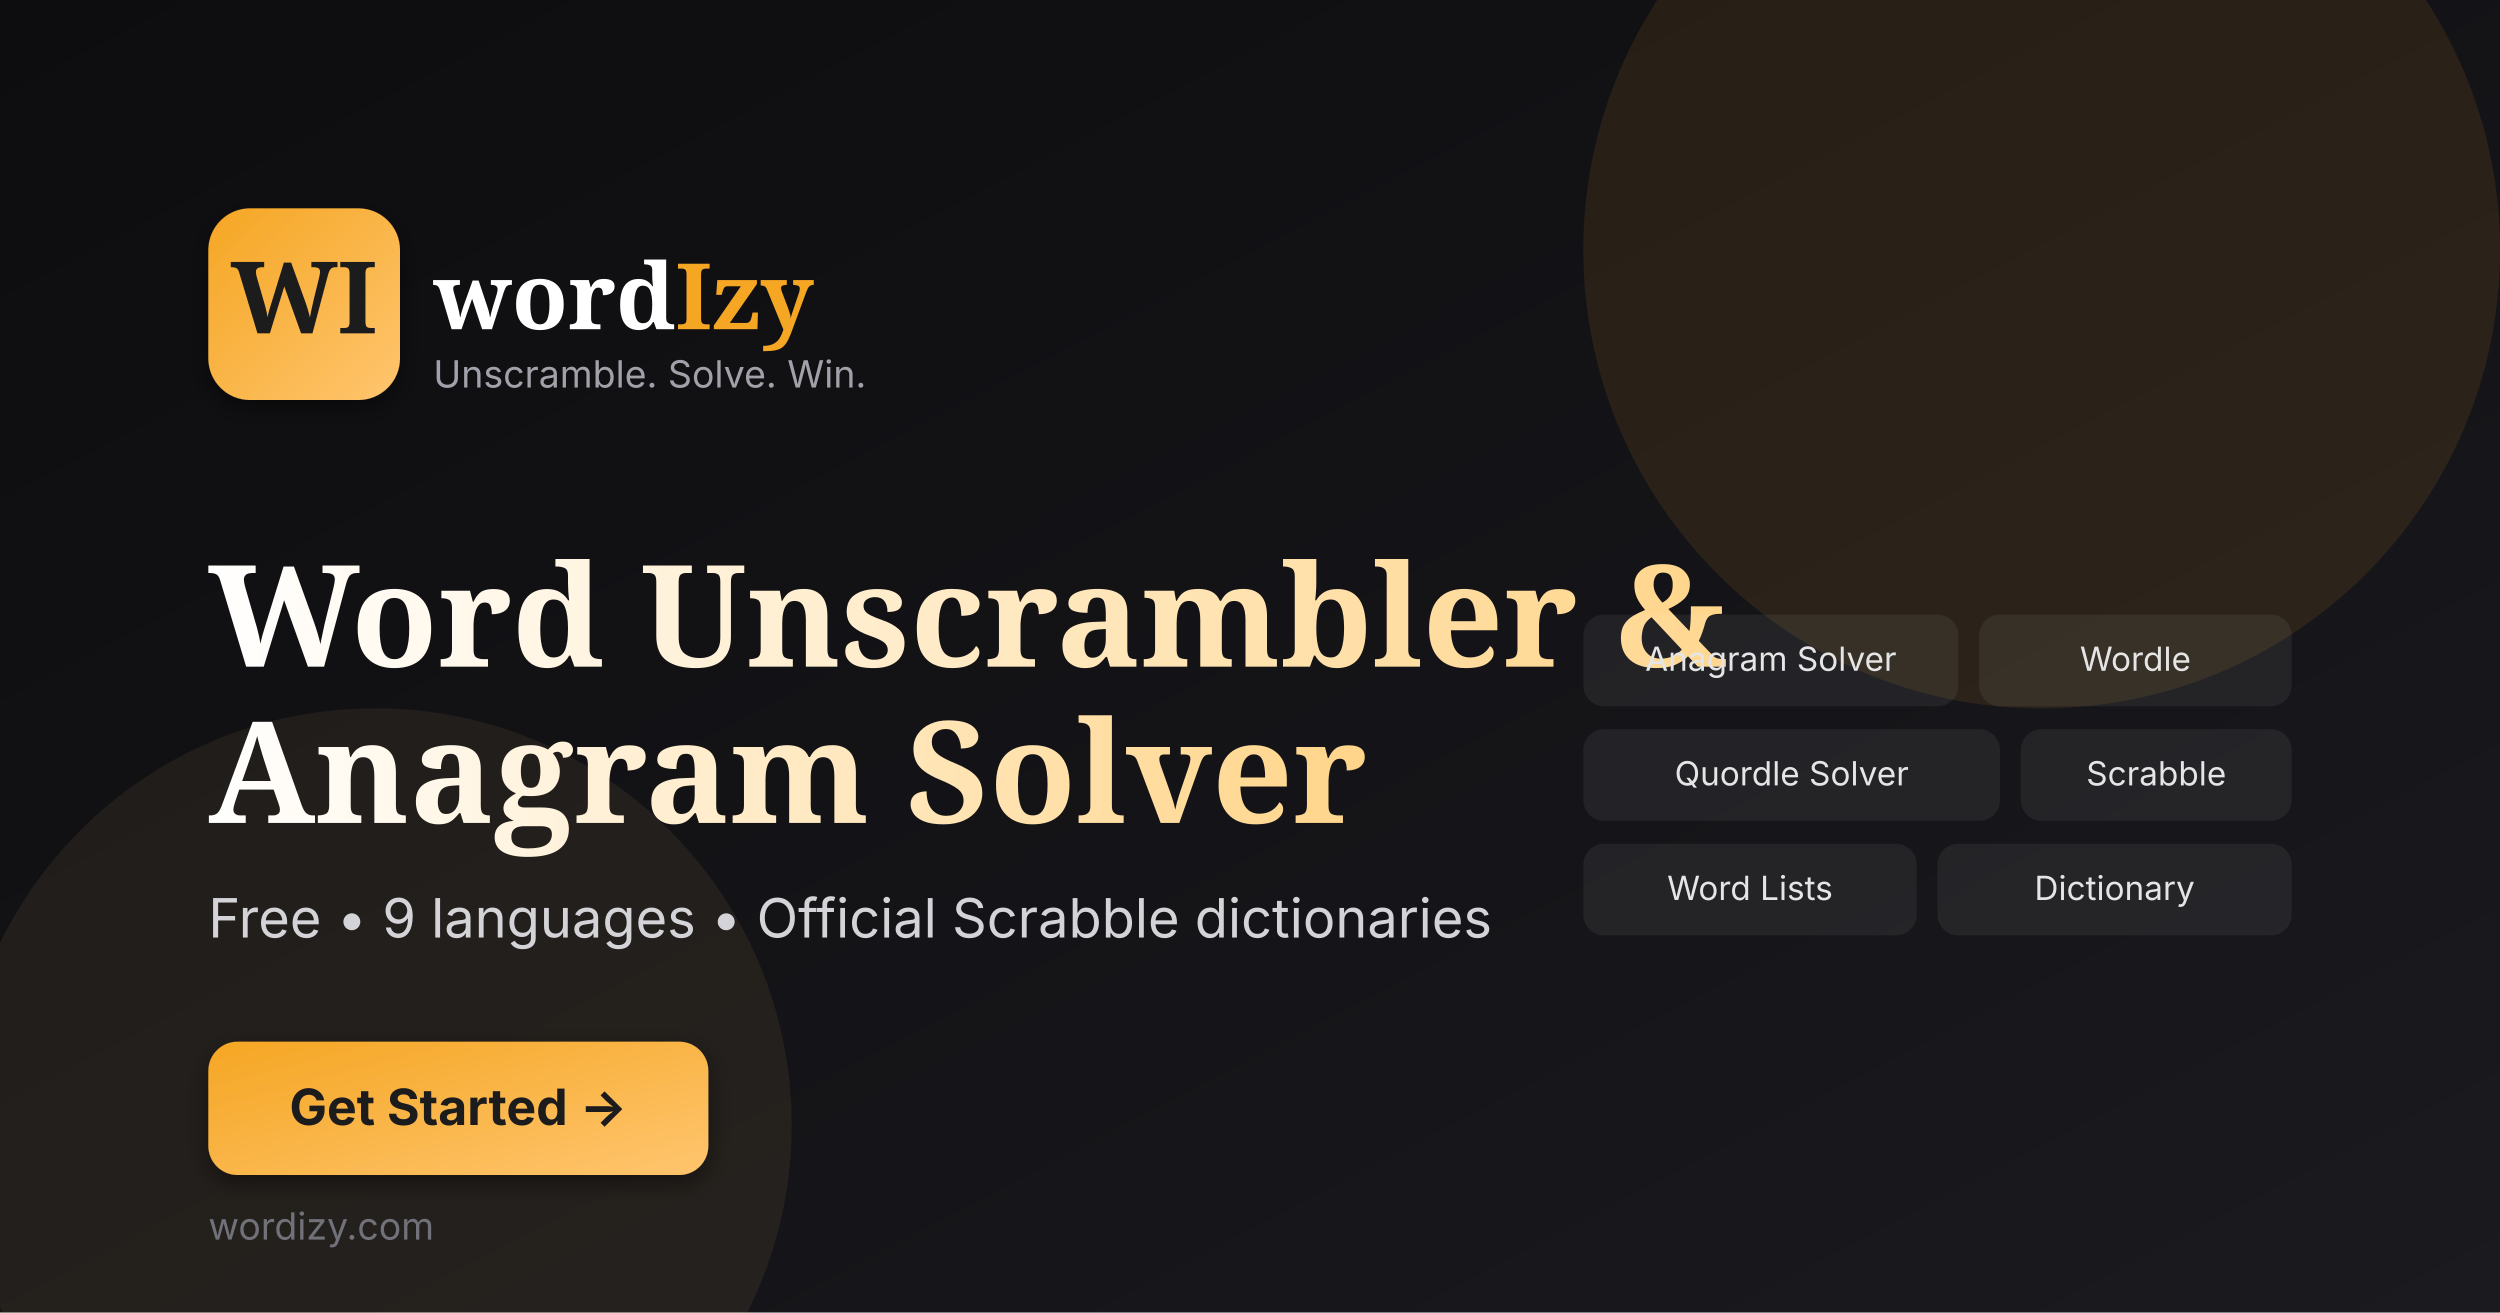
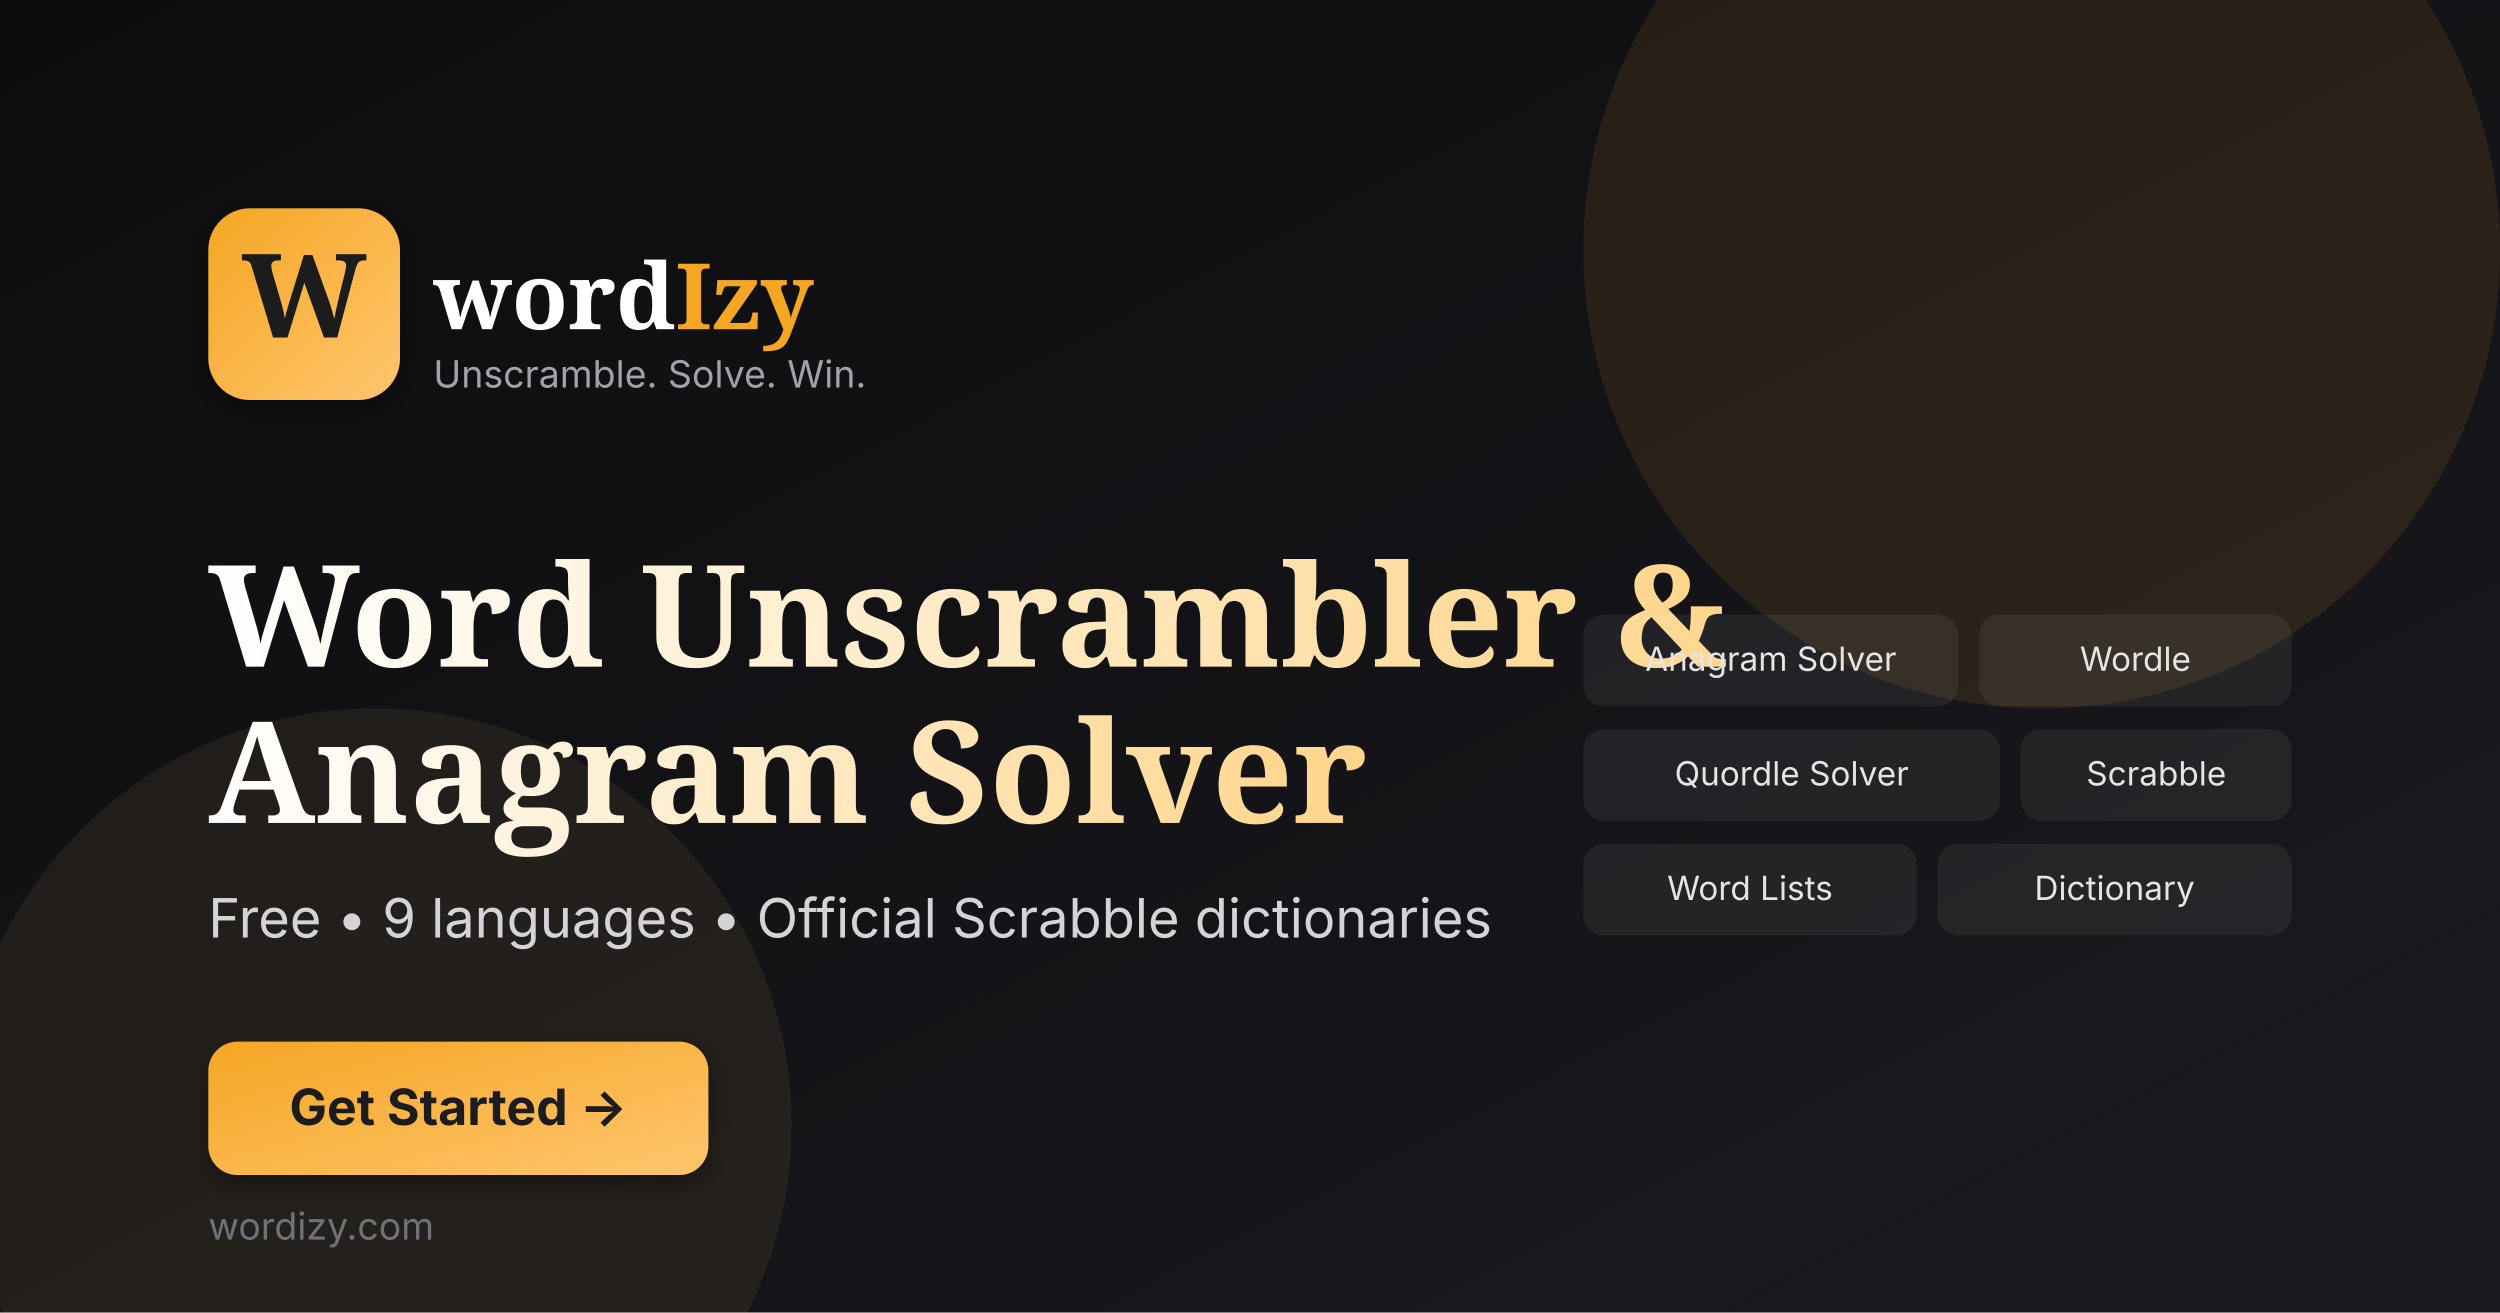
<svg xmlns="http://www.w3.org/2000/svg" viewBox="0 0 1200 630" width="1200" height="630" role="img" aria-label="wordIzy — Word Unscrambler &amp; Anagram Solver">
  <defs>
    <linearGradient id="bg" x1="0" y1="0" x2="1" y2="1">
      <stop offset="0%" stop-color="#0d0d0f" />
      <stop offset="100%" stop-color="#1a1a1f" />
    </linearGradient>
    <linearGradient id="brandGrad" x1="0" y1="0" x2="1" y2="1">
      <stop offset="0%" stop-color="#f5a623" />
      <stop offset="100%" stop-color="#ffc56e" />
    </linearGradient>
    <linearGradient id="textGrad" x1="0" y1="0" x2="1" y2="0">
      <stop offset="0%" stop-color="#ffffff" />
      <stop offset="100%" stop-color="#ffd58a" />
    </linearGradient>
    <filter id="softShadow" x="-20%" y="-20%" width="140%" height="140%">
      <feGaussianBlur in="SourceAlpha" stdDeviation="6" />
      <feOffset dx="0" dy="4" result="off" />
      <feComponentTransfer>
        <feFuncA type="linear" slope="0.45" />
      </feComponentTransfer>
      <feMerge>
        <feMergeNode />
        <feMergeNode in="SourceGraphic" />
      </feMerge>
    </filter>
  </defs>
  <rect width="1200" height="630" fill="url(#bg)" />
  <circle cx="980" cy="120" r="220" fill="#f5a623" opacity="0.10" />
  <circle cx="180" cy="540" r="200" fill="#ffc56e" opacity="0.07" />
  <g filter="url(#softShadow)">
    <rect x="100" y="100" width="92" height="92" rx="20" fill="url(#brandGrad)" />
-     <text x="146" y="160" font-family="Roboto Slab, Georgia, serif" font-size="48" font-weight="700" fill="#1a1a1f" text-anchor="middle">WI</text>
+     <text x="146" y="162" font-family="Roboto Slab, Georgia, serif" font-size="56" font-weight="700" fill="#1a1a1f" text-anchor="middle">W</text>
  </g>
  <text x="208" y="158" font-family="Roboto Slab, Georgia, serif" font-size="44" font-weight="700" fill="#ffffff">
    word<tspan fill="#f5a623">Izy</tspan>
  </text>
  <text x="208" y="186" font-family="Inter, system-ui, sans-serif" font-size="18" fill="#a1a1aa">
    Unscramble. Solve. Win.
  </text>
  <text x="100" y="320" font-family="Roboto Slab, Georgia, serif" font-size="68" font-weight="800" fill="url(#textGrad)">
    Word Unscrambler &amp;
  </text>
  <text x="100" y="395" font-family="Roboto Slab, Georgia, serif" font-size="68" font-weight="800" fill="url(#textGrad)">
    Anagram Solver
  </text>
  <text x="100" y="450" font-family="Inter, system-ui, sans-serif" font-size="26" fill="#d4d4d8">
    Free  •  9 languages  •  Official Scrabble dictionaries
  </text>
  <g filter="url(#softShadow)">
    <rect x="100" y="500" width="240" height="64" rx="14" fill="url(#brandGrad)" />
    <text x="220" y="540" font-family="Inter, system-ui, sans-serif" font-size="24" font-weight="700" fill="#1a1a1f" text-anchor="middle">
      Get Started →
    </text>
  </g>
  <g font-family="Inter, system-ui, sans-serif" font-size="16" fill="#e5e5e5">
    <rect x="760" y="295" width="180" height="44" rx="10" fill="#ffffff" opacity="0.06" />
    <text x="850" y="322" text-anchor="middle">Anagram Solver</text>
    <rect x="950" y="295" width="150" height="44" rx="10" fill="#ffffff" opacity="0.06" />
    <text x="1025" y="322" text-anchor="middle">Wordle</text>
    <rect x="760" y="350" width="200" height="44" rx="10" fill="#ffffff" opacity="0.06" />
    <text x="860" y="377" text-anchor="middle">Quordle Solver</text>
    <rect x="970" y="350" width="130" height="44" rx="10" fill="#ffffff" opacity="0.06" />
    <text x="1035" y="377" text-anchor="middle">Scrabble</text>
    <rect x="760" y="405" width="160" height="44" rx="10" fill="#ffffff" opacity="0.06" />
    <text x="840" y="432" text-anchor="middle">Word Lists</text>
    <rect x="930" y="405" width="170" height="44" rx="10" fill="#ffffff" opacity="0.06" />
    <text x="1015" y="432" text-anchor="middle">Dictionary</text>
  </g>
  <text x="100" y="595" font-family="Inter, system-ui, sans-serif" font-size="18" fill="#71717a">
    wordizy.com
  </text>
</svg>
